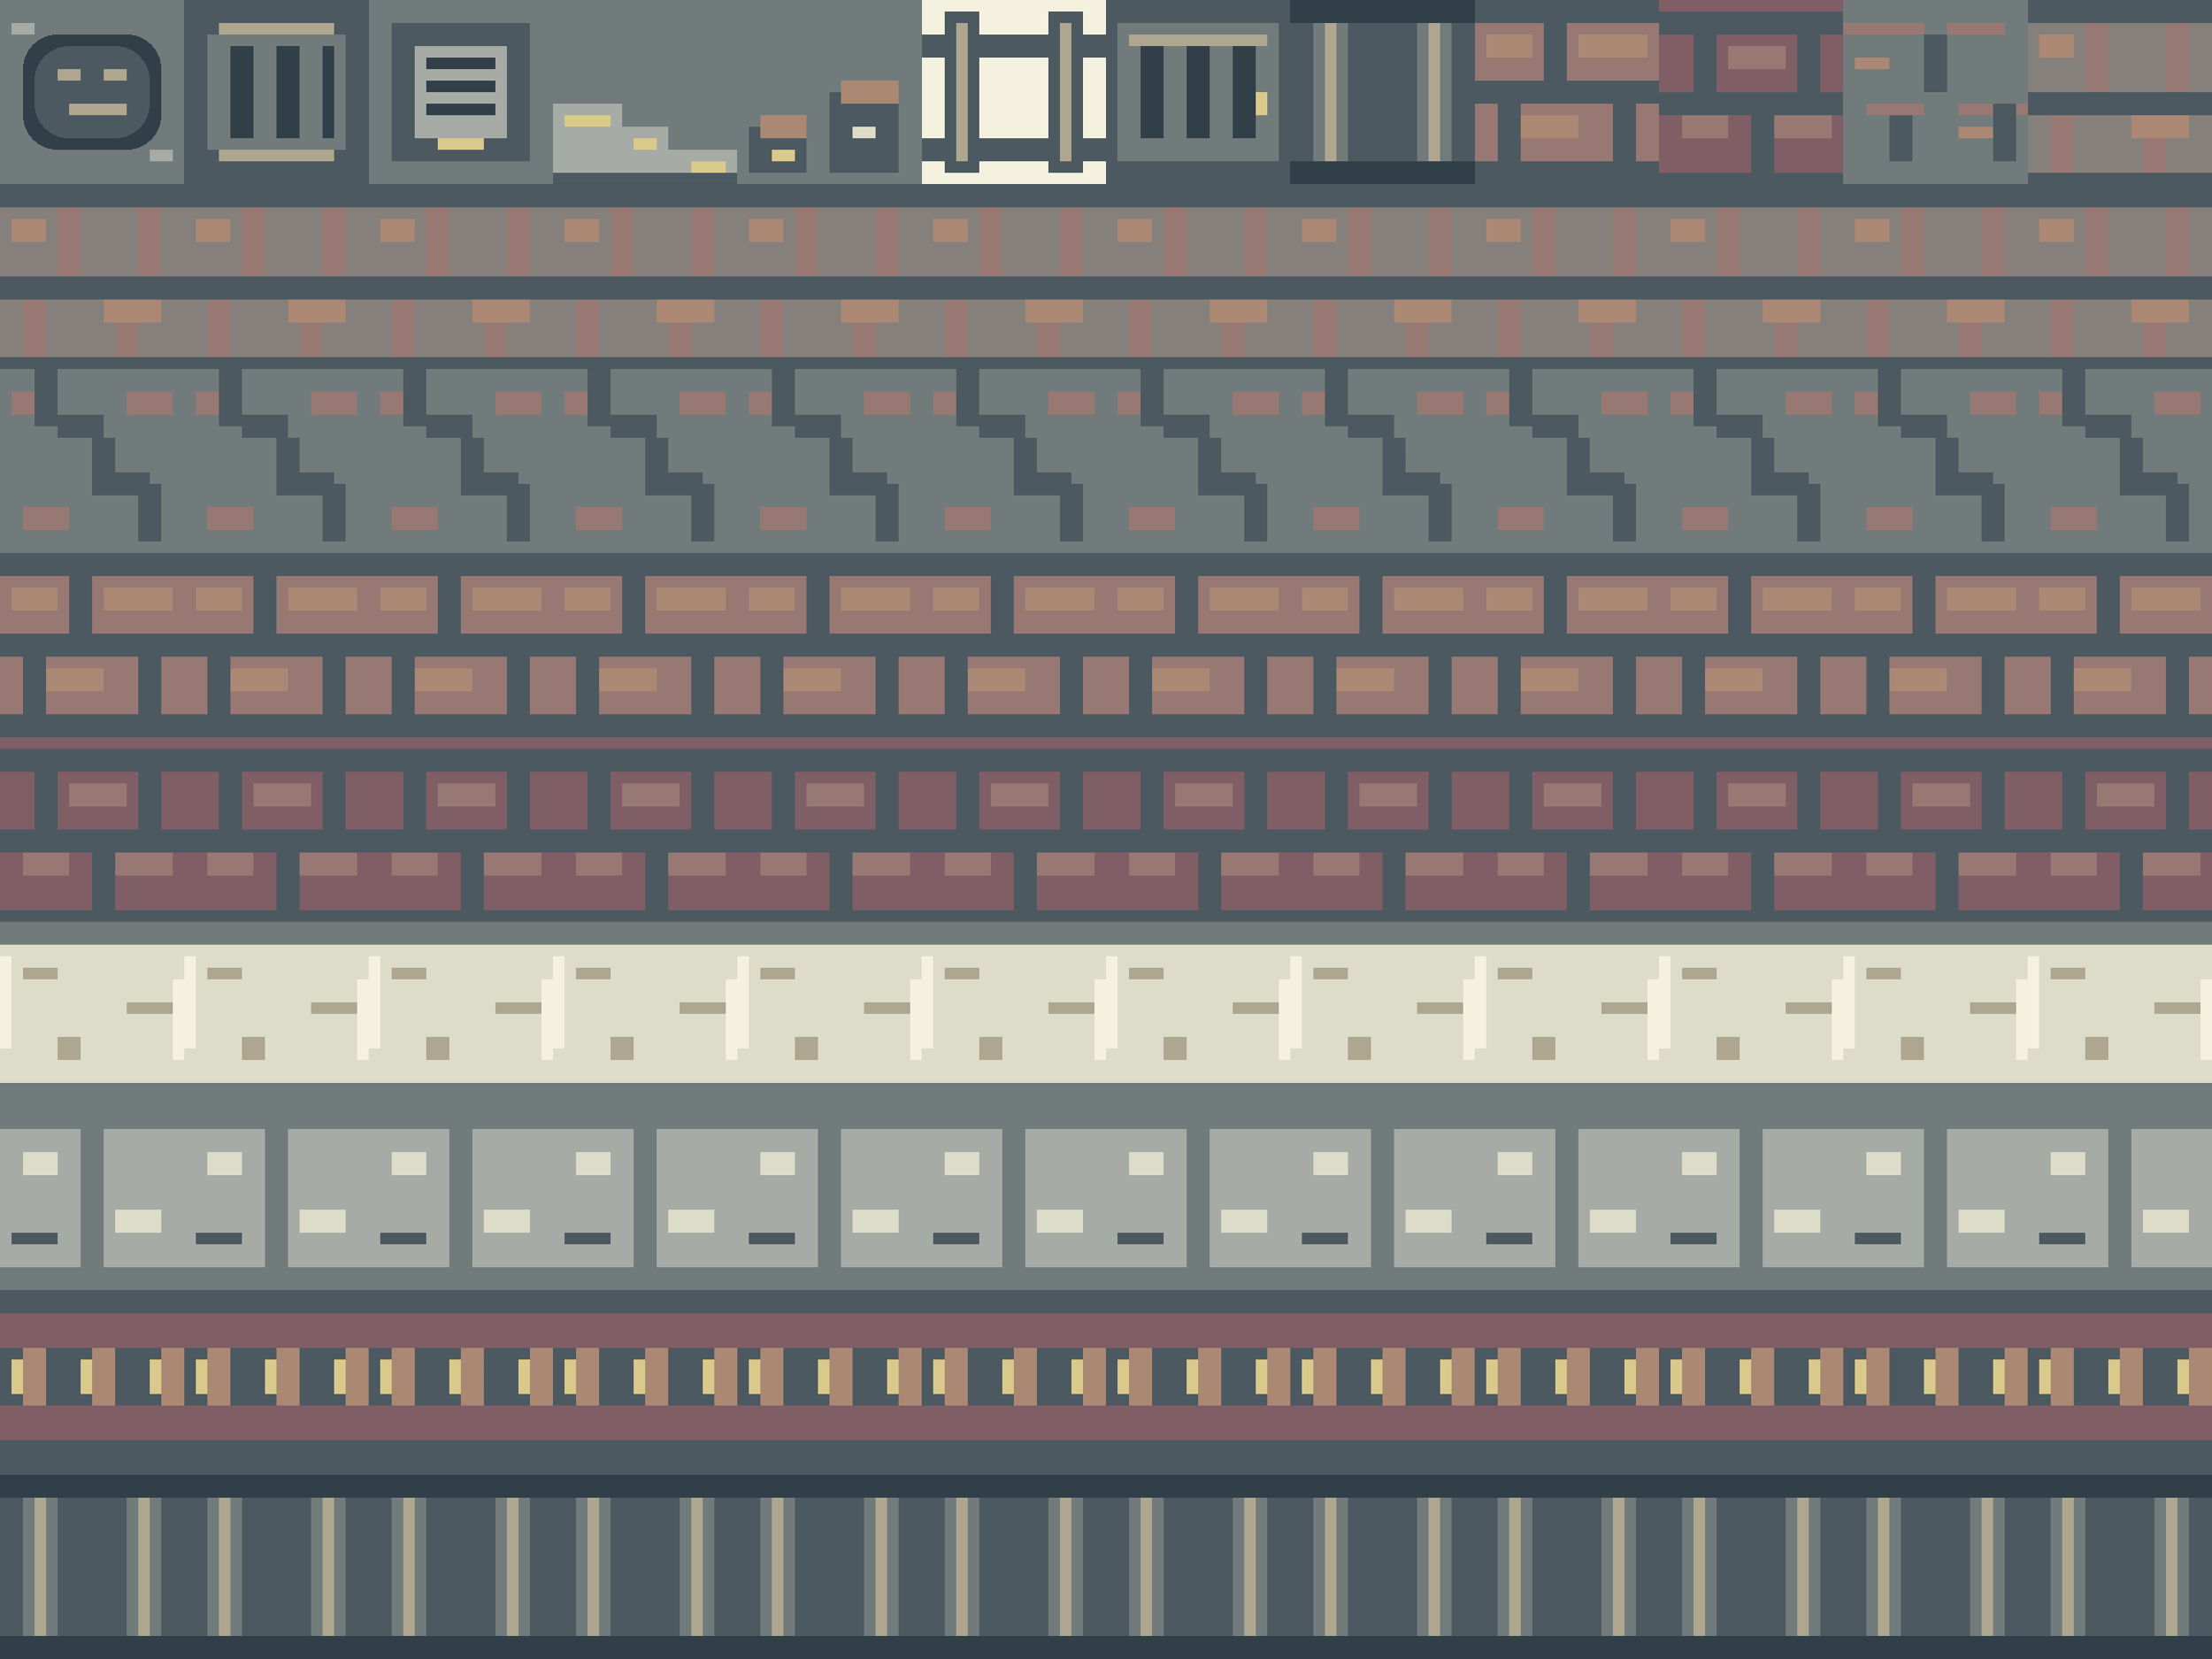
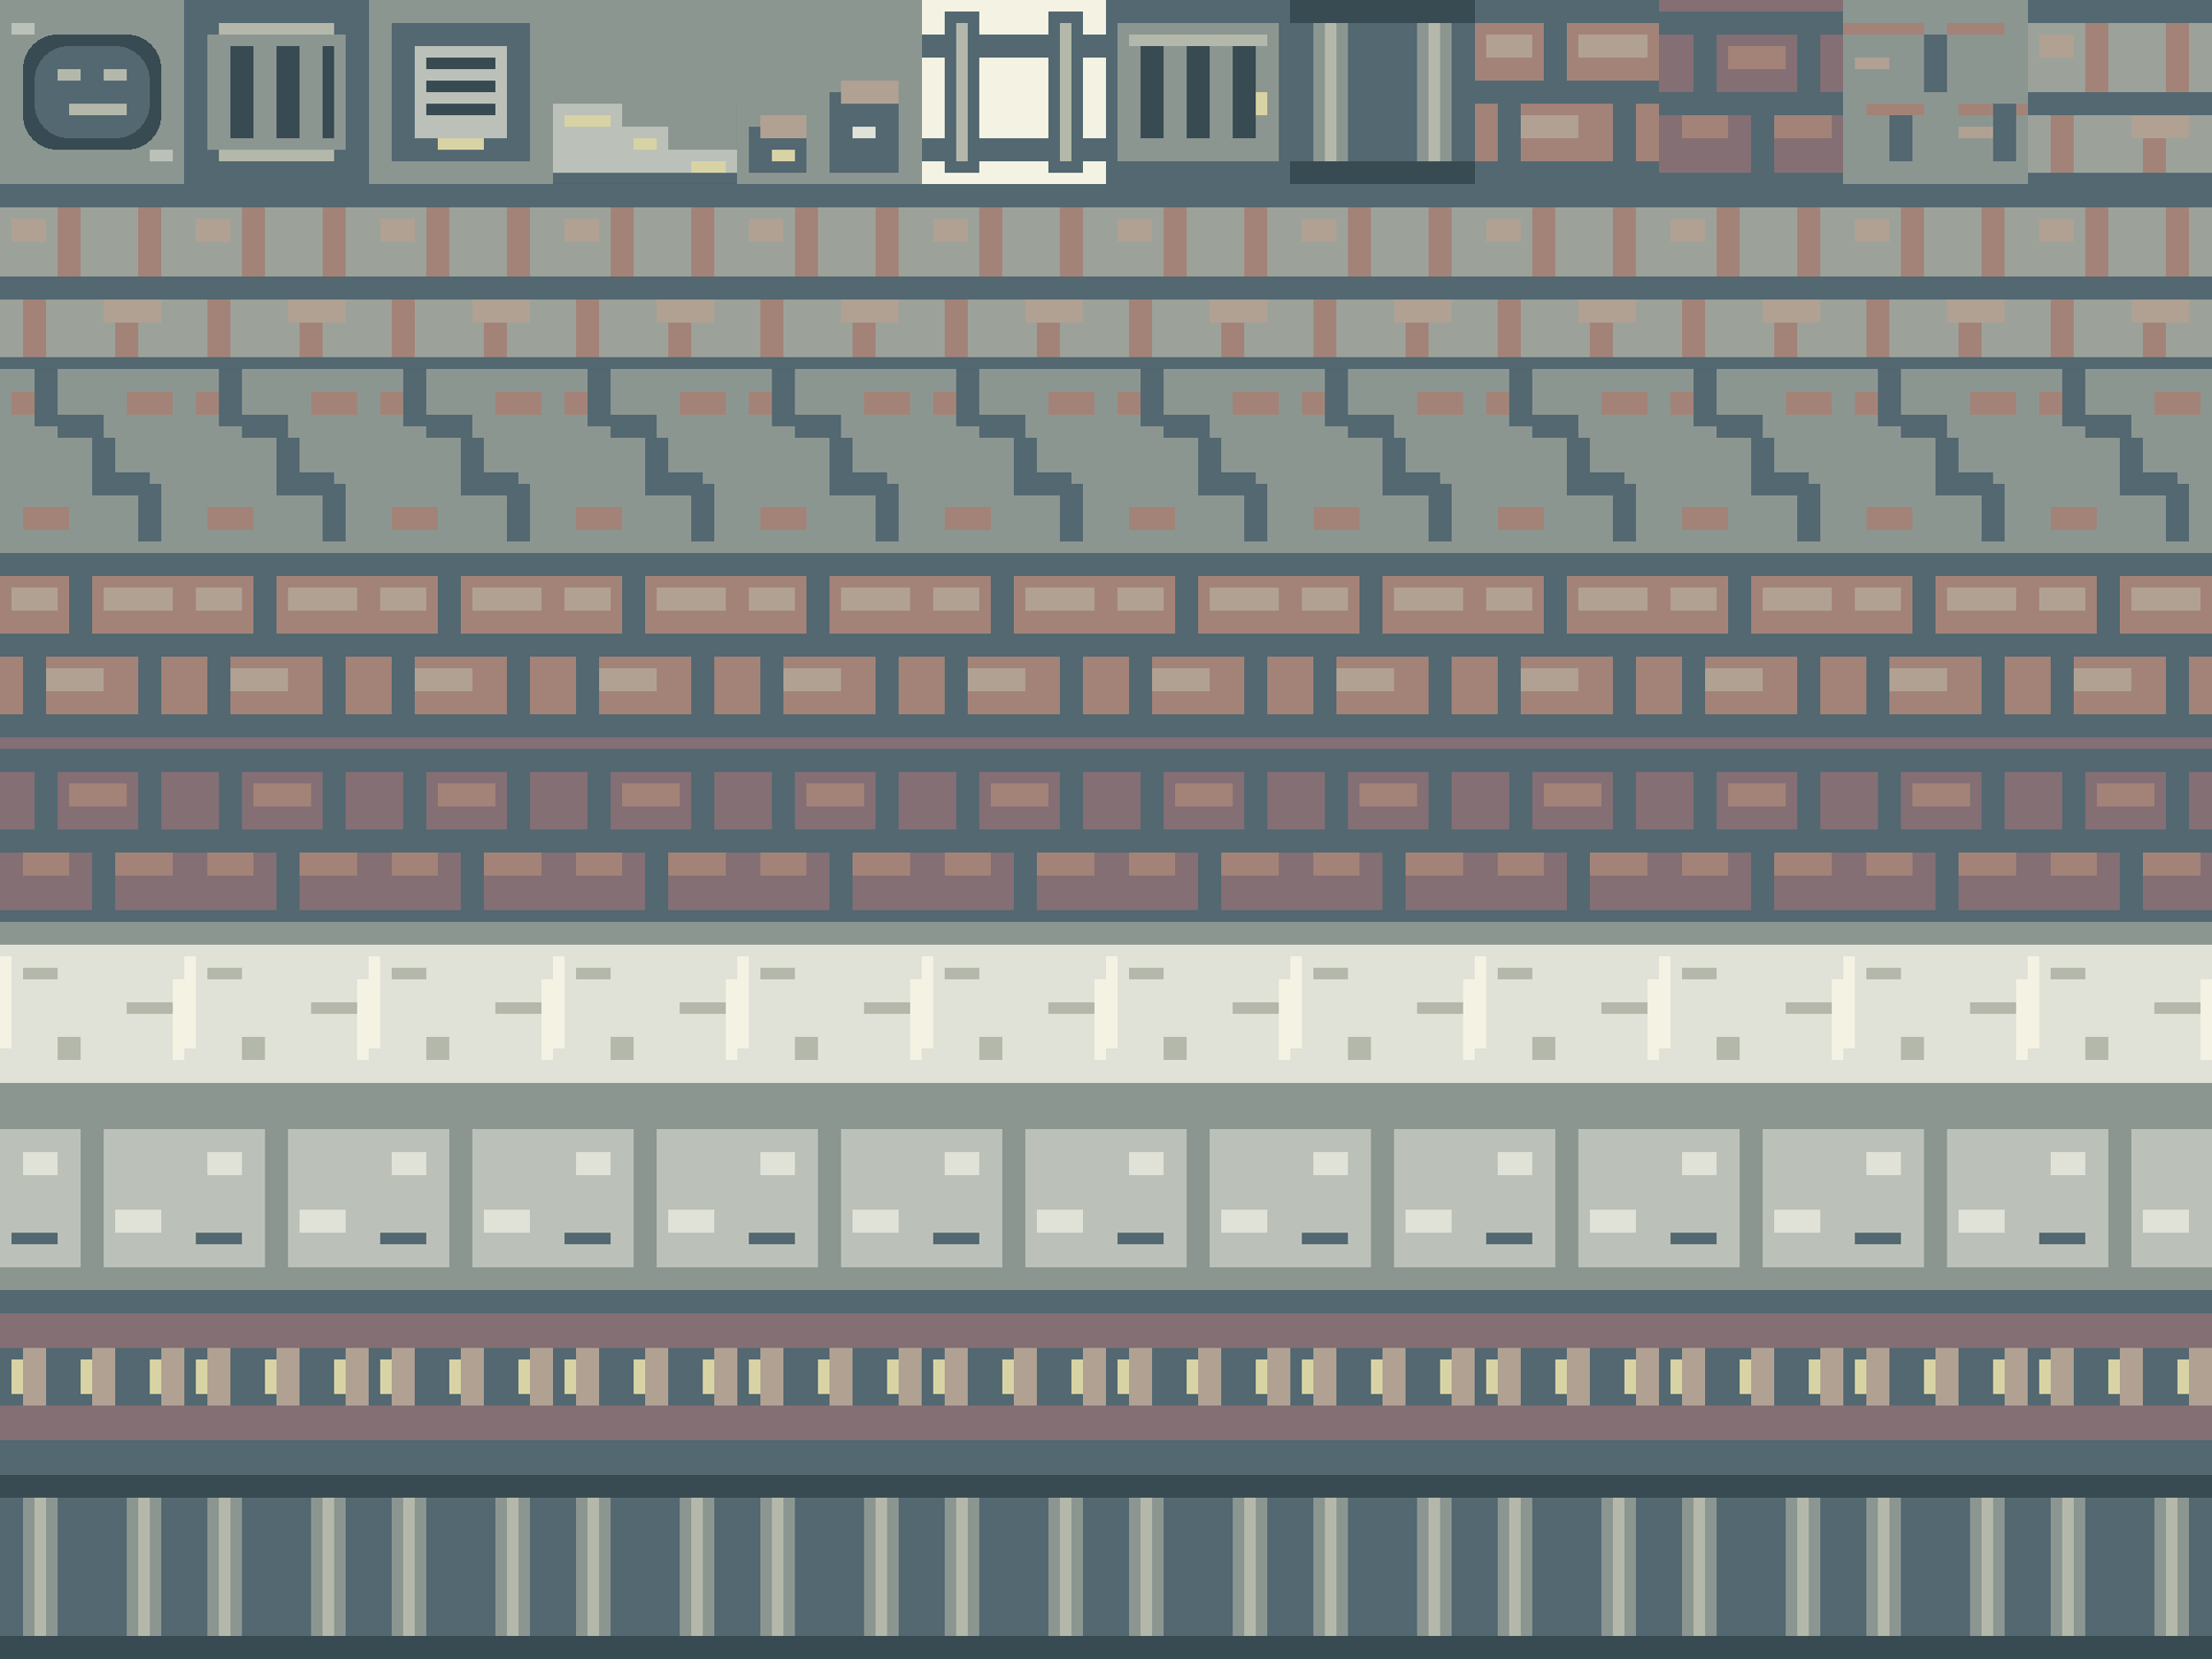
<svg xmlns="http://www.w3.org/2000/svg" width="192" height="144" viewBox="0 0 192 144" shape-rendering="crispEdges">
  <defs>
    <pattern id="paving-a" width="16" height="16" patternUnits="userSpaceOnUse">
-       <rect width="16" height="16" fill="#727b7b" />
-       <path d="M0 2h7v1H0zm9 0h5v1H9zM2 9h5v1H2zm8 0h6v1h-6z" fill="#987873" />
-       <path d="M7 3h2v5H7zm-3 7h2v4H4zm9-1h2v5h-2z" fill="#4d5960" />
-       <path d="M1 5h3v1H1zm9 6h3v1h-3z" fill="#aa8873" />
+       <rect width="16" height="16" fill="#8c9691" />
+       <path d="M0 2h7v1H0zm9 0h5v1H9zM2 9h5v1H2zm8 0h6v1h-6z" fill="#a38378" />
+       <path d="M7 3h2v5H7zm-3 7h2v4H4zm9-1h2v5h-2z" fill="#536871" />
+       <path d="M1 5h3v1H1zm9 6h3v1h-3z" fill="#b0a193" />
    </pattern>
    <pattern id="paving-b" width="16" height="16" patternUnits="userSpaceOnUse">
-       <rect width="16" height="16" fill="#85807b" />
-       <path d="M0 0h16v2H0zM0 8h16v2H0zM0 15h16v1H0z" fill="#4d5960" />
-       <path d="M5 2h2v6H5zm7 0h2v6h-2zM2 10h2v5H2zm8 0h2v5h-2z" fill="#987873" />
-       <path d="M1 3h3v2H1zm8 7h5v2H9z" fill="#aa8873" />
+       <rect width="16" height="16" fill="#9ca29a" />
+       <path d="M0 0h16v2H0zM0 8h16v2H0zM0 15h16v1H0z" fill="#536871" />
+       <path d="M5 2h2v6H5zm7 0h2v6h-2zM2 10h2v5H2zm8 0h2v5h-2z" fill="#a38378" />
+       <path d="M1 3h3v2H1zm8 7h5v2H9z" fill="#b0a193" />
    </pattern>
    <pattern id="cracked-paving" width="16" height="16" patternUnits="userSpaceOnUse">
-       <rect width="16" height="16" fill="#727b7b" />
-       <path d="M3 0h2v5H3zm2 4h4v2H5zm3 2h2v4H8zm0 3h5v2H8zm4 1h2v5h-2z" fill="#4d5960" />
-       <path d="M1 2h2v2H1zm10 0h4v2h-4zM2 12h4v2H2z" fill="#987873" />
+       <rect width="16" height="16" fill="#8c9691" />
+       <path d="M3 0h2v5H3zm2 4h4v2H5zm3 2h2v4H8zm0 3h5v2H8zm4 1h2v5h-2z" fill="#536871" />
+       <path d="M1 2h2v2H1zm10 0h4v2h-4zM2 12h4v2H2z" fill="#a38378" />
    </pattern>
    <pattern id="brick-a" width="16" height="16" patternUnits="userSpaceOnUse">
-       <rect width="16" height="16" fill="#987873" />
-       <path d="M0 0h16v2H0zM0 7h16v2H0zM0 14h16v2H0zM6 2h2v5H6zm-4 7h2v5H2zm10 0h2v5h-2z" fill="#4d5960" />
-       <path d="M1 3h4v2H1zm8 0h6v2H9zm-5 7h5v2H4z" fill="#aa8873" />
+       <rect width="16" height="16" fill="#a38378" />
+       <path d="M0 0h16v2H0zM0 7h16v2H0zM0 14h16v2H0zM6 2h2v5H6zm-4 7h2v5H2zm10 0h2v5h-2z" fill="#536871" />
+       <path d="M1 3h4v2H1zm8 0h6v2H9zm-5 7h5v2H4z" fill="#b0a193" />
    </pattern>
    <pattern id="brick-b" width="16" height="16" patternUnits="userSpaceOnUse">
-       <rect width="16" height="16" fill="#805e66" />
-       <path d="M0 1h16v2H0zM0 8h16v2H0zM0 15h16v1H0zM3 3h2v5H3zm9 0h2v5h-2zM8 10h2v5H8z" fill="#4d5960" />
-       <path d="M6 4h5v2H6zm-4 6h4v2H2zm8 0h5v2h-5z" fill="#987873" />
+       <rect width="16" height="16" fill="#846f74" />
+       <path d="M0 1h16v2H0zM0 8h16v2H0zM0 15h16v1H0zM3 3h2v5H3zm9 0h2v5h-2zM8 10h2v5H8z" fill="#536871" />
+       <path d="M6 4h5v2H6zm-4 6h4v2H2zm8 0h5v2h-5z" fill="#a38378" />
    </pattern>
    <pattern id="plaster" width="16" height="16" patternUnits="userSpaceOnUse">
-       <rect width="16" height="16" fill="#dddcc9" />
-       <path d="M0 0h16v2H0zM0 14h16v2H0z" fill="#727b7b" />
-       <path d="M2 4h3v1H2zm9 3h4v1h-4zM5 10h2v2H5z" fill="#aea68e" />
-       <path d="M0 3h1v8H0zm15 2h1v7h-1z" fill="#f4f1df" />
+       <rect width="16" height="16" fill="#e0e1d7" />
+       <path d="M0 0h16v2H0zM0 14h16v2H0z" fill="#8c9691" />
+       <path d="M2 4h3v1H2zm9 3h4v1h-4zM5 10h2v2H5z" fill="#b4b8aa" />
+       <path d="M0 3h1v8H0zm15 2h1v7h-1z" fill="#f4f2e2" />
    </pattern>
    <pattern id="concrete" width="16" height="16" patternUnits="userSpaceOnUse">
-       <rect width="16" height="16" fill="#a7aba6" />
-       <path d="M0 0h16v2H0zM0 14h16v2H0zM7 2h2v12H7z" fill="#727b7b" />
-       <path d="M2 4h3v2H2zm8 5h4v2h-4z" fill="#dddcc9" />
-       <path d="M1 11h4v1H1z" fill="#4d5960" />
+       <rect width="16" height="16" fill="#bbc1b8" />
+       <path d="M0 0h16v2H0zM0 14h16v2H0zM7 2h2v12H7z" fill="#8c9691" />
+       <path d="M2 4h3v2H2zm8 5h4v2h-4z" fill="#e0e1d7" />
+       <path d="M1 11h4v1H1z" fill="#536871" />
    </pattern>
    <pattern id="roof" width="16" height="16" patternUnits="userSpaceOnUse">
-       <rect width="16" height="16" fill="#4d5960" />
-       <path d="M0 2h16v3H0zM0 10h16v3H0z" fill="#805e66" />
-       <path d="M2 5h2v5H2zm6 0h2v5H8zm6 0h2v5h-2z" fill="#aa8873" />
-       <path d="M1 6h1v3H1zm6 0h1v3H7zm6 0h1v3h-1z" fill="#d9c98a" />
+       <rect width="16" height="16" fill="#536871" />
+       <path d="M0 2h16v3H0zM0 10h16v3H0z" fill="#846f74" />
+       <path d="M2 5h2v5H2zm6 0h2v5H8zm6 0h2v5h-2z" fill="#b0a193" />
+       <path d="M1 6h1v3H1zm6 0h1v3H7zm6 0h1v3h-1z" fill="#d8d3a4" />
    </pattern>
    <pattern id="metal" width="16" height="16" patternUnits="userSpaceOnUse">
-       <rect width="16" height="16" fill="#4d5960" />
-       <path d="M2 1h3v14H2zm9 0h3v14h-3z" fill="#727b7b" />
-       <path d="M3 2h1v12H3zm9 0h1v12h-1z" fill="#aea68e" />
-       <path d="M0 0h16v2H0zm0 14h16v2H0z" fill="#313f49" />
+       <rect width="16" height="16" fill="#536871" />
+       <path d="M2 1h3v14H2zm9 0h3v14h-3z" fill="#8c9691" />
+       <path d="M3 2h1v12H3zm9 0h1v12h-1z" fill="#b4b8aa" />
+       <path d="M0 0h16v2H0zm0 14h16v2H0z" fill="#384b52" />
    </pattern>
    <pattern id="drain" width="16" height="16" patternUnits="userSpaceOnUse">
-       <rect width="16" height="16" fill="#4d5960" />
-       <path d="M2 3h12v10H2z" fill="#727b7b" />
-       <path d="M4 4h2v8H4zm4 0h2v8H8zm4 0h1v8h-1z" fill="#313f49" />
-       <path d="M3 2h10v1H3zm0 11h10v1H3z" fill="#aea68e" />
+       <rect width="16" height="16" fill="#536871" />
+       <path d="M2 3h12v10H2z" fill="#8c9691" />
+       <path d="M4 4h2v8H4zm4 0h2v8H8zm4 0h1v8h-1z" fill="#384b52" />
+       <path d="M3 2h10v1H3zm0 11h10v1H3z" fill="#b4b8aa" />
    </pattern>
    <pattern id="manhole" width="16" height="16" patternUnits="userSpaceOnUse">
-       <rect width="16" height="16" fill="#727b7b" />
-       <rect x="2" y="3" width="12" height="10" rx="3" fill="#313f49" />
-       <rect x="3" y="4" width="10" height="8" rx="3" fill="#4d5960" />
-       <path d="M5 6h2v1H5zm4 0h2v1H9zM6 9h5v1H6z" fill="#aea68e" />
-       <path d="M1 2h2v1H1zm12 11h2v1h-2z" fill="#a7aba6" />
+       <rect width="16" height="16" fill="#8c9691" />
+       <rect x="2" y="3" width="12" height="10" rx="3" fill="#384b52" />
+       <rect x="3" y="4" width="10" height="8" rx="3" fill="#536871" />
+       <path d="M5 6h2v1H5zm4 0h2v1H9zM6 9h5v1H6z" fill="#b4b8aa" />
+       <path d="M1 2h2v1H1zm12 11h2v1h-2z" fill="#bbc1b8" />
    </pattern>
    <pattern id="utility" width="16" height="16" patternUnits="userSpaceOnUse">
-       <rect width="16" height="16" fill="#727b7b" />
-       <rect x="2" y="2" width="12" height="12" fill="#4d5960" />
-       <rect x="4" y="4" width="8" height="8" fill="#a7aba6" />
-       <path d="M5 5h6v1H5zm0 2h6v1H5zm0 2h6v1H5z" fill="#313f49" />
-       <rect x="6" y="12" width="4" height="1" fill="#d9c98a" />
+       <rect width="16" height="16" fill="#8c9691" />
+       <rect x="2" y="2" width="12" height="12" fill="#536871" />
+       <rect x="4" y="4" width="8" height="8" fill="#bbc1b8" />
+       <path d="M5 5h6v1H5zm0 2h6v1H5zm0 2h6v1H5z" fill="#384b52" />
+       <rect x="6" y="12" width="4" height="1" fill="#d8d3a4" />
    </pattern>
    <pattern id="fence" width="16" height="16" patternUnits="userSpaceOnUse">
-       <rect width="16" height="16" fill="#f4f1df" />
-       <path d="M0 3h16v2H0zm0 9h16v2H0zM2 1h3v14H2zm9 0h3v14h-3z" fill="#4d5960" />
-       <path d="M3 2h1v12H3zm9 0h1v12h-1z" fill="#aea68e" />
+       <rect width="16" height="16" fill="#f4f2e2" />
+       <path d="M0 3h16v2H0zm0 9h16v2H0zM2 1h3v14H2zm9 0h3v14h-3z" fill="#536871" />
+       <path d="M3 2h1v12H3zm9 0h1v12h-1z" fill="#b4b8aa" />
    </pattern>
    <pattern id="gate" width="16" height="16" patternUnits="userSpaceOnUse">
-       <rect width="16" height="16" fill="#4d5960" />
-       <path d="M1 2h14v12H1z" fill="#727b7b" />
-       <path d="M3 4h2v8H3zm4 0h2v8H7zm4 0h2v8h-2z" fill="#313f49" />
-       <rect x="13" y="8" width="1" height="2" fill="#d9c98a" />
-       <path d="M2 3h12v1H2z" fill="#aea68e" />
+       <rect width="16" height="16" fill="#536871" />
+       <path d="M1 2h14v12H1z" fill="#8c9691" />
+       <path d="M3 4h2v8H3zm4 0h2v8H7zm4 0h2v8h-2z" fill="#384b52" />
+       <rect x="13" y="8" width="1" height="2" fill="#d8d3a4" />
+       <path d="M2 3h12v1H2z" fill="#b4b8aa" />
    </pattern>
    <pattern id="step" width="16" height="16" patternUnits="userSpaceOnUse">
-       <rect width="16" height="16" fill="#727b7b" />
-       <path d="M0 10h6v2h4v2h6v2H0z" fill="#4d5960" />
-       <path d="M0 9h6v2h4v2h6v2H0z" fill="#a7aba6" />
-       <path d="M1 10h4v1H1zm6 2h2v1H7zm5 2h3v1h-3z" fill="#d9c98a" />
+       <rect width="16" height="16" fill="#8c9691" />
+       <path d="M0 10h6v2h4v2h6v2H0z" fill="#536871" />
+       <path d="M0 9h6v2h4v2h6v2H0z" fill="#bbc1b8" />
+       <path d="M1 10h4v1H1zm6 2h2v1H7zm5 2h3v1h-3z" fill="#d8d3a4" />
    </pattern>
    <pattern id="debris" width="16" height="16" patternUnits="userSpaceOnUse">
-       <rect width="16" height="16" fill="#727b7b" />
-       <path d="M1 11h5v4H1zm7-3h6v7H8z" fill="#4d5960" />
-       <path d="M2 10h4v2H2zm7-3h5v2H9z" fill="#aa8873" />
-       <rect x="3" y="13" width="2" height="1" fill="#d9c98a" />
-       <rect x="10" y="11" width="2" height="1" fill="#dddcc9" />
+       <rect width="16" height="16" fill="#8c9691" />
+       <path d="M1 11h5v4H1zm7-3h6v7H8z" fill="#536871" />
+       <path d="M2 10h4v2H2zm7-3h5v2H9z" fill="#b0a193" />
+       <rect x="3" y="13" width="2" height="1" fill="#d8d3a4" />
+       <rect x="10" y="11" width="2" height="1" fill="#e0e1d7" />
    </pattern>
  </defs>
  <rect x="0" y="0" width="192" height="16" fill="url(#paving-a)" />
  <rect x="0" y="16" width="192" height="16" fill="url(#paving-b)" />
  <rect x="0" y="32" width="192" height="16" fill="url(#cracked-paving)" />
  <rect x="0" y="48" width="192" height="16" fill="url(#brick-a)" />
  <rect x="0" y="64" width="192" height="16" fill="url(#brick-b)" />
  <rect x="0" y="80" width="192" height="16" fill="url(#plaster)" />
  <rect x="0" y="96" width="192" height="16" fill="url(#concrete)" />
  <rect x="0" y="112" width="192" height="16" fill="url(#roof)" />
  <rect x="0" y="128" width="192" height="16" fill="url(#metal)" />
  <rect x="0" y="0" width="16" height="16" fill="url(#manhole)" />
  <rect x="16" y="0" width="16" height="16" fill="url(#drain)" />
  <rect x="32" y="0" width="16" height="16" fill="url(#utility)" />
  <rect x="48" y="0" width="16" height="16" fill="url(#step)" />
  <rect x="64" y="0" width="16" height="16" fill="url(#debris)" />
  <rect x="80" y="0" width="16" height="16" fill="url(#fence)" />
  <rect x="96" y="0" width="16" height="16" fill="url(#gate)" />
  <rect x="112" y="0" width="16" height="16" fill="url(#metal)" />
  <rect x="128" y="0" width="16" height="16" fill="url(#brick-a)" />
  <rect x="144" y="0" width="16" height="16" fill="url(#brick-b)" />
  <rect x="160" y="0" width="16" height="16" fill="url(#paving-a)" />
  <rect x="176" y="0" width="16" height="16" fill="url(#paving-b)" />
</svg>
